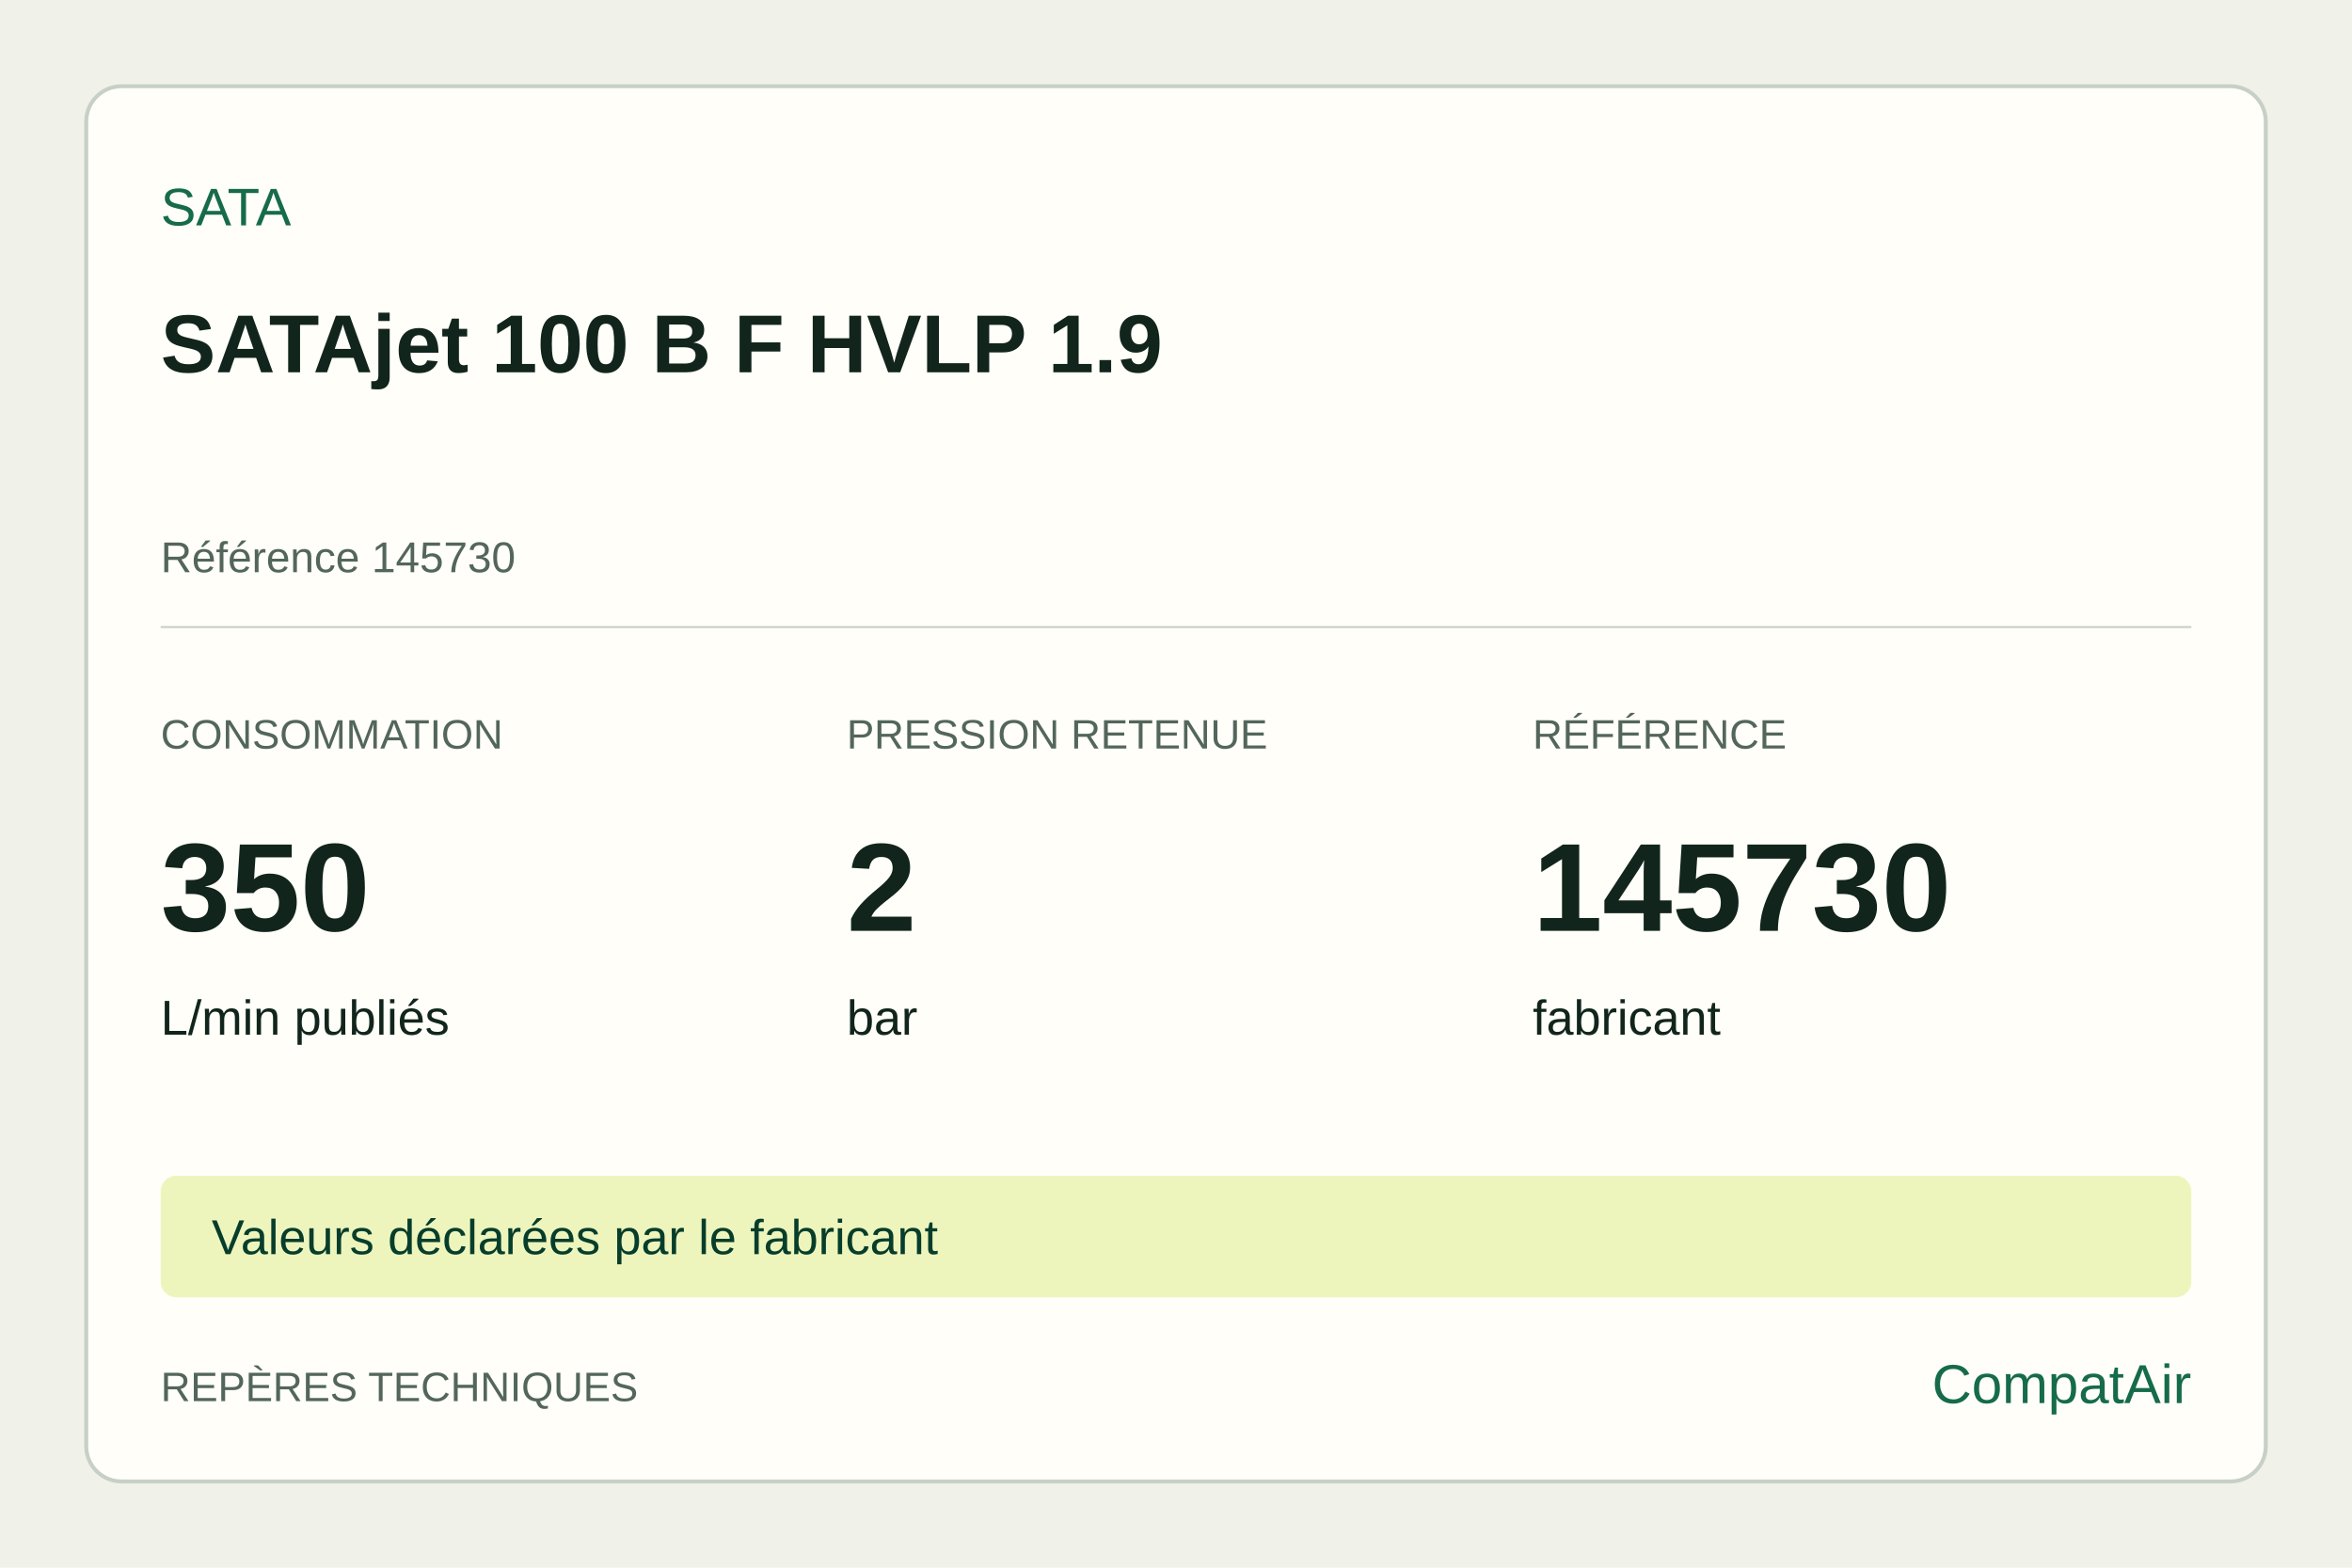
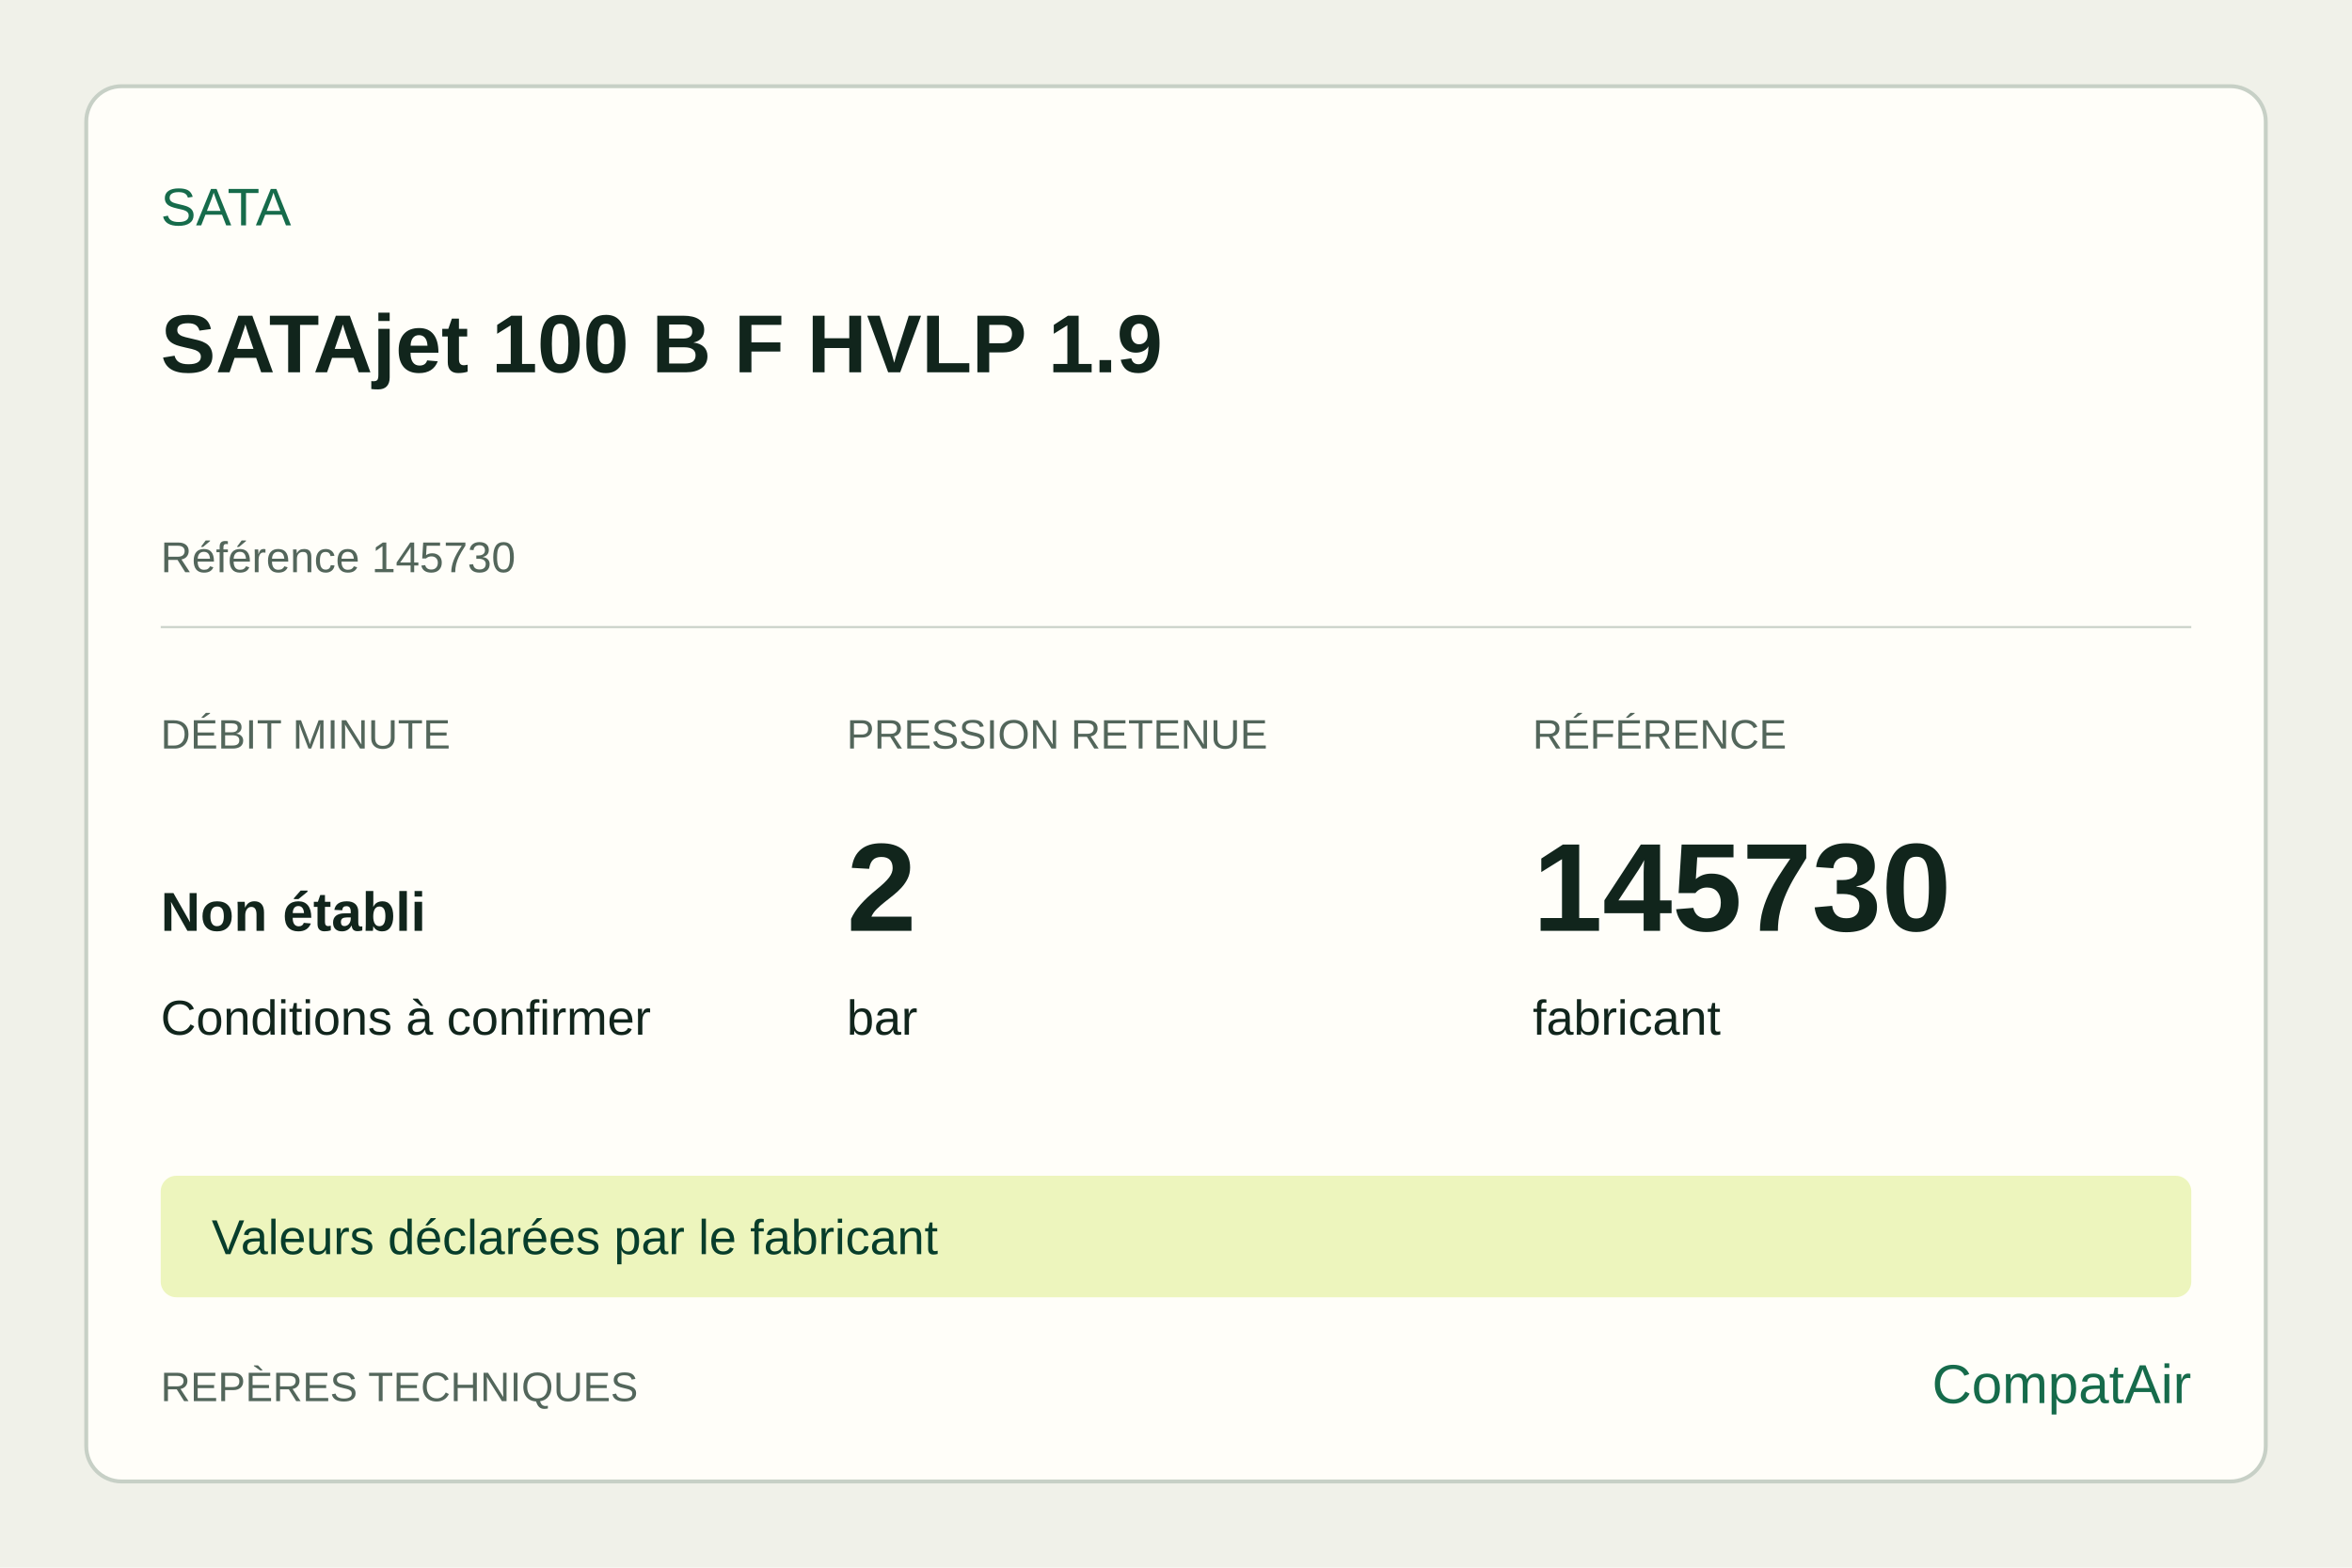
<svg xmlns="http://www.w3.org/2000/svg" width="1200" height="800" viewBox="0 0 1200 800">
  <rect width="1200" height="800" fill="#f0f1e9" />
  <rect x="44" y="44" width="1112" height="712" rx="18" fill="#fffef9" stroke="#c7d0c6" stroke-width="2" />
  <g font-family="Arial,sans-serif" fill="#11251c">
    <text x="82" y="115" font-size="27" fill="#166b4b">SATA</text>
    <text x="82" y="190" font-size="42" font-weight="700">SATAjet 100 B F HVLP 1.9</text>
    <text x="82" y="292" font-size="22" fill="#53665b">Référence 145730</text>
    <line x1="82" y1="320" x2="1118" y2="320" stroke="#c7d0c6" />
-     <text x="82" y="382" font-size="21" fill="#53665b">CONSOMMATION</text>
-     <text x="82" y="475" font-size="64" font-weight="700">350</text>
-     <text x="82" y="528" font-size="25">L/min publiés</text>
+     <text x="82" y="382" font-size="21" fill="#53665b">DÉBIT MINUTE</text>
+     <text x="82" y="475" font-size="28" font-weight="700">Non établi</text>
+     <text x="82" y="528" font-size="25">Conditions à confirmer</text>
    <text x="432" y="382" font-size="21" fill="#53665b">PRESSION RETENUE</text>
    <text x="432" y="475" font-size="64" font-weight="700">2</text>
    <text x="432" y="528" font-size="25">bar</text>
    <text x="782" y="382" font-size="21" fill="#53665b">RÉFÉRENCE</text>
    <text x="782" y="475" font-size="64" font-weight="700">145730</text>
    <text x="782" y="528" font-size="25">fabricant</text>
    <rect x="82" y="600" width="1036" height="62" rx="8" fill="#edf5bd" />
    <text x="108" y="640" font-size="25" fill="#073d2b">Valeurs déclarées par le fabricant</text>
    <text x="82" y="715" font-size="21" fill="#53665b">REPÈRES TECHNIQUES</text>
    <text x="1118" y="716" text-anchor="end" font-size="28" fill="#166b4b">CompatAir</text>
  </g>
</svg>
